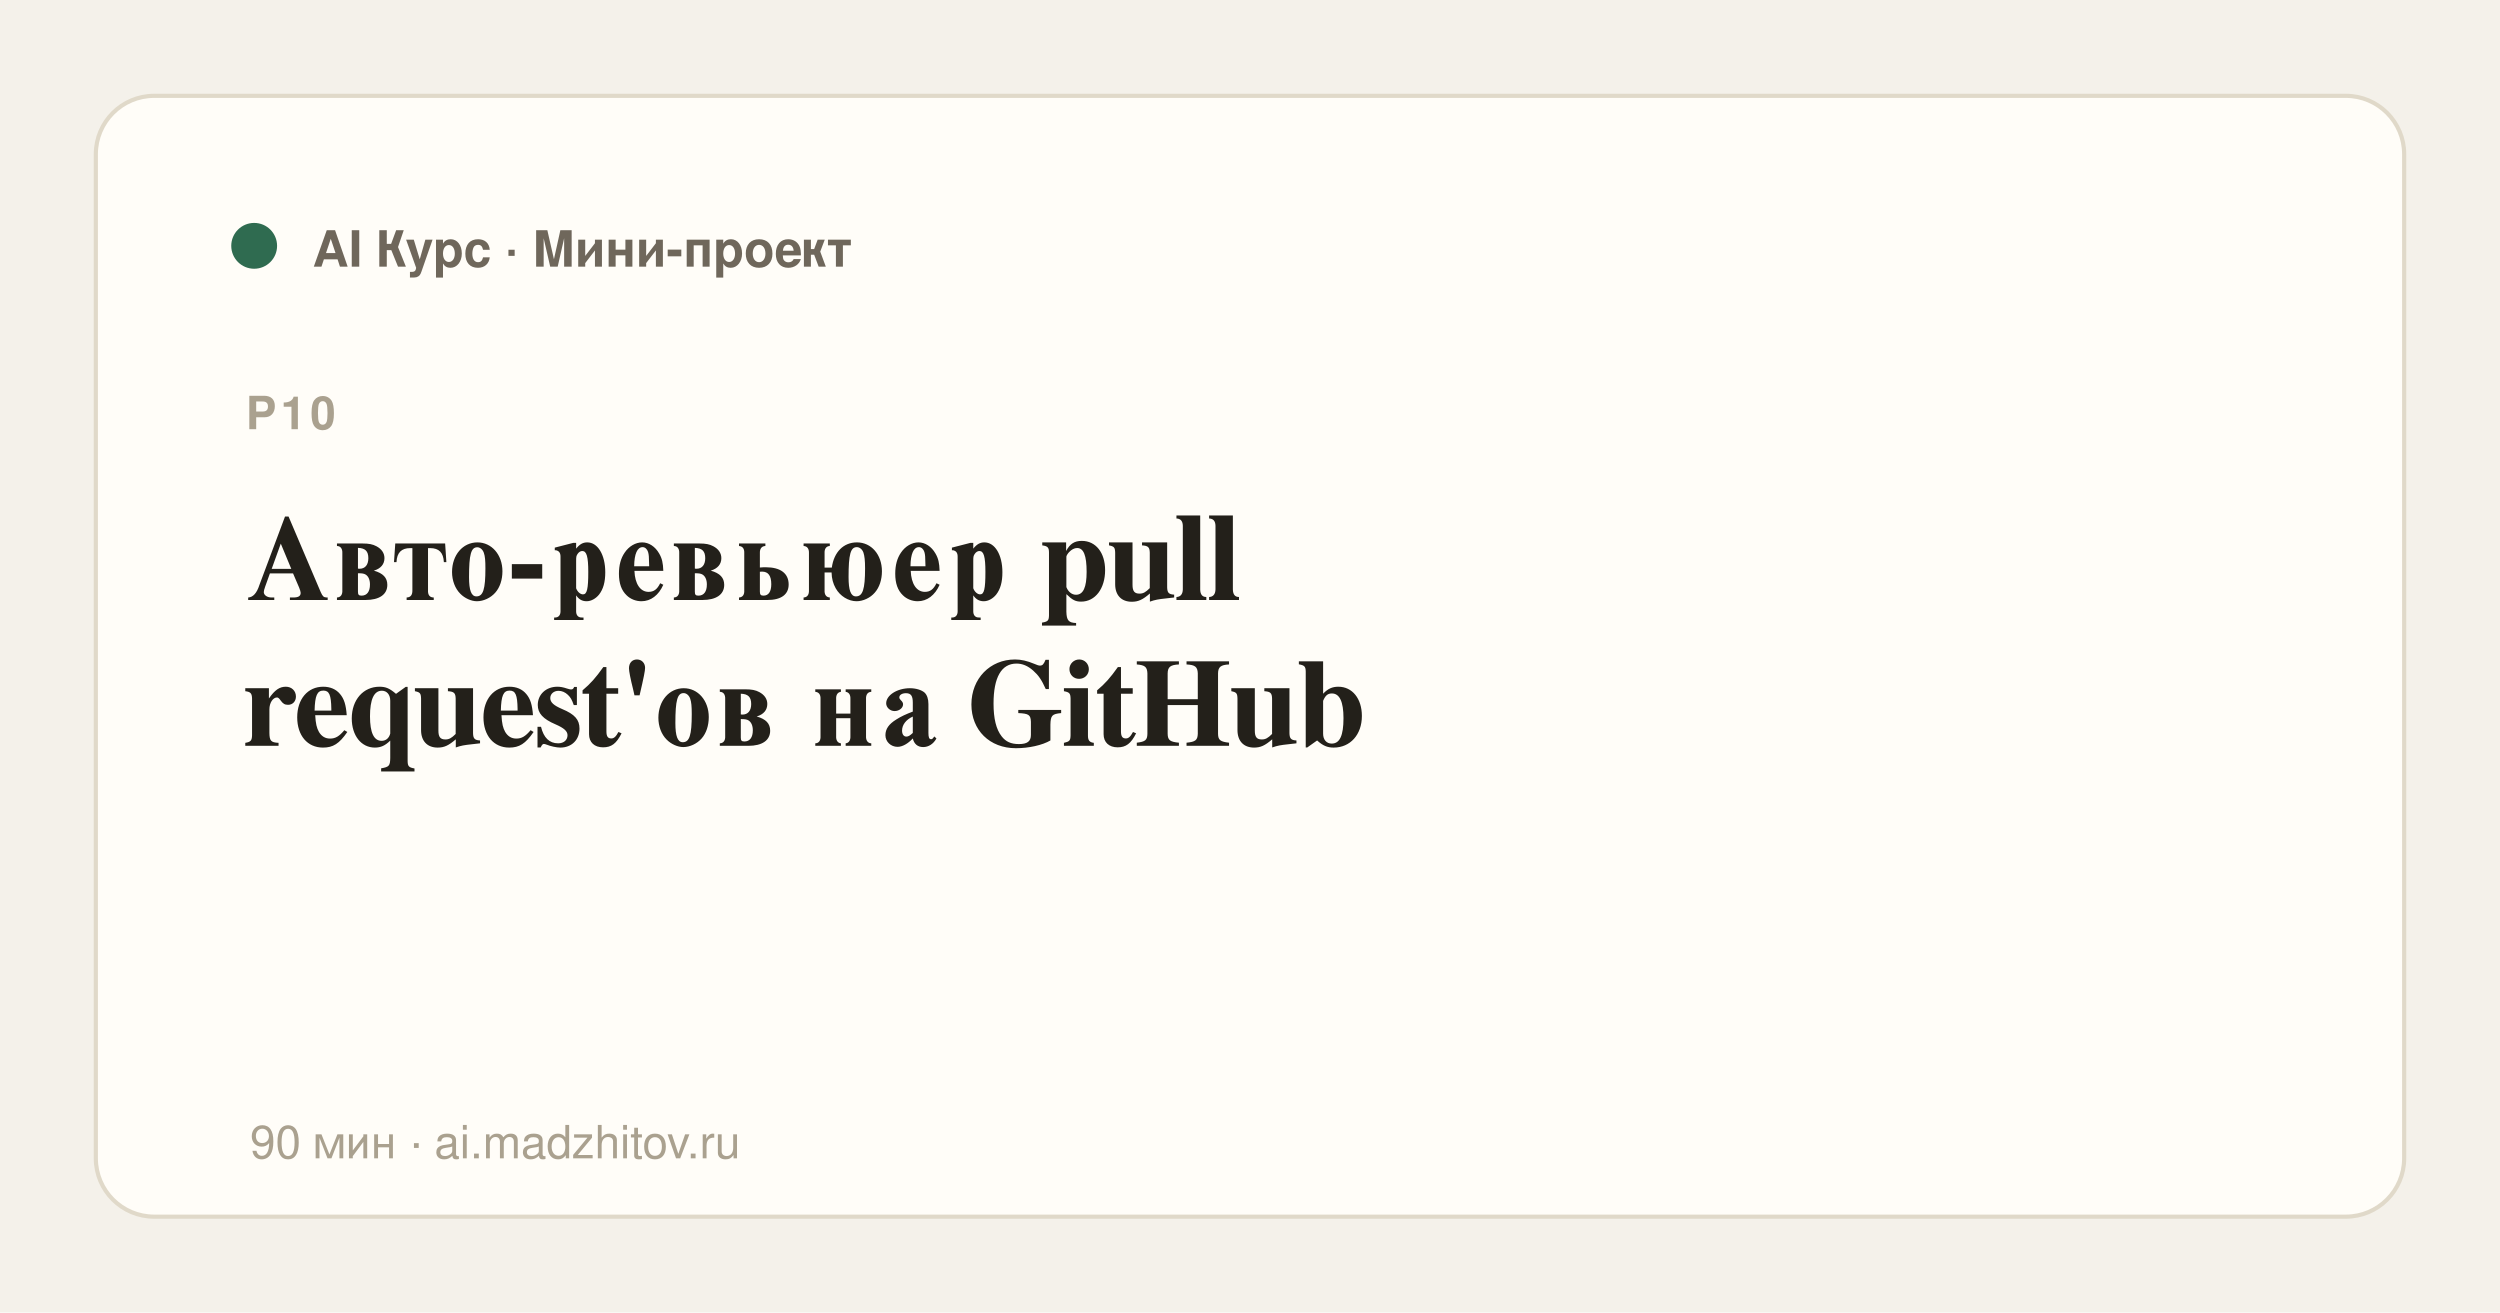
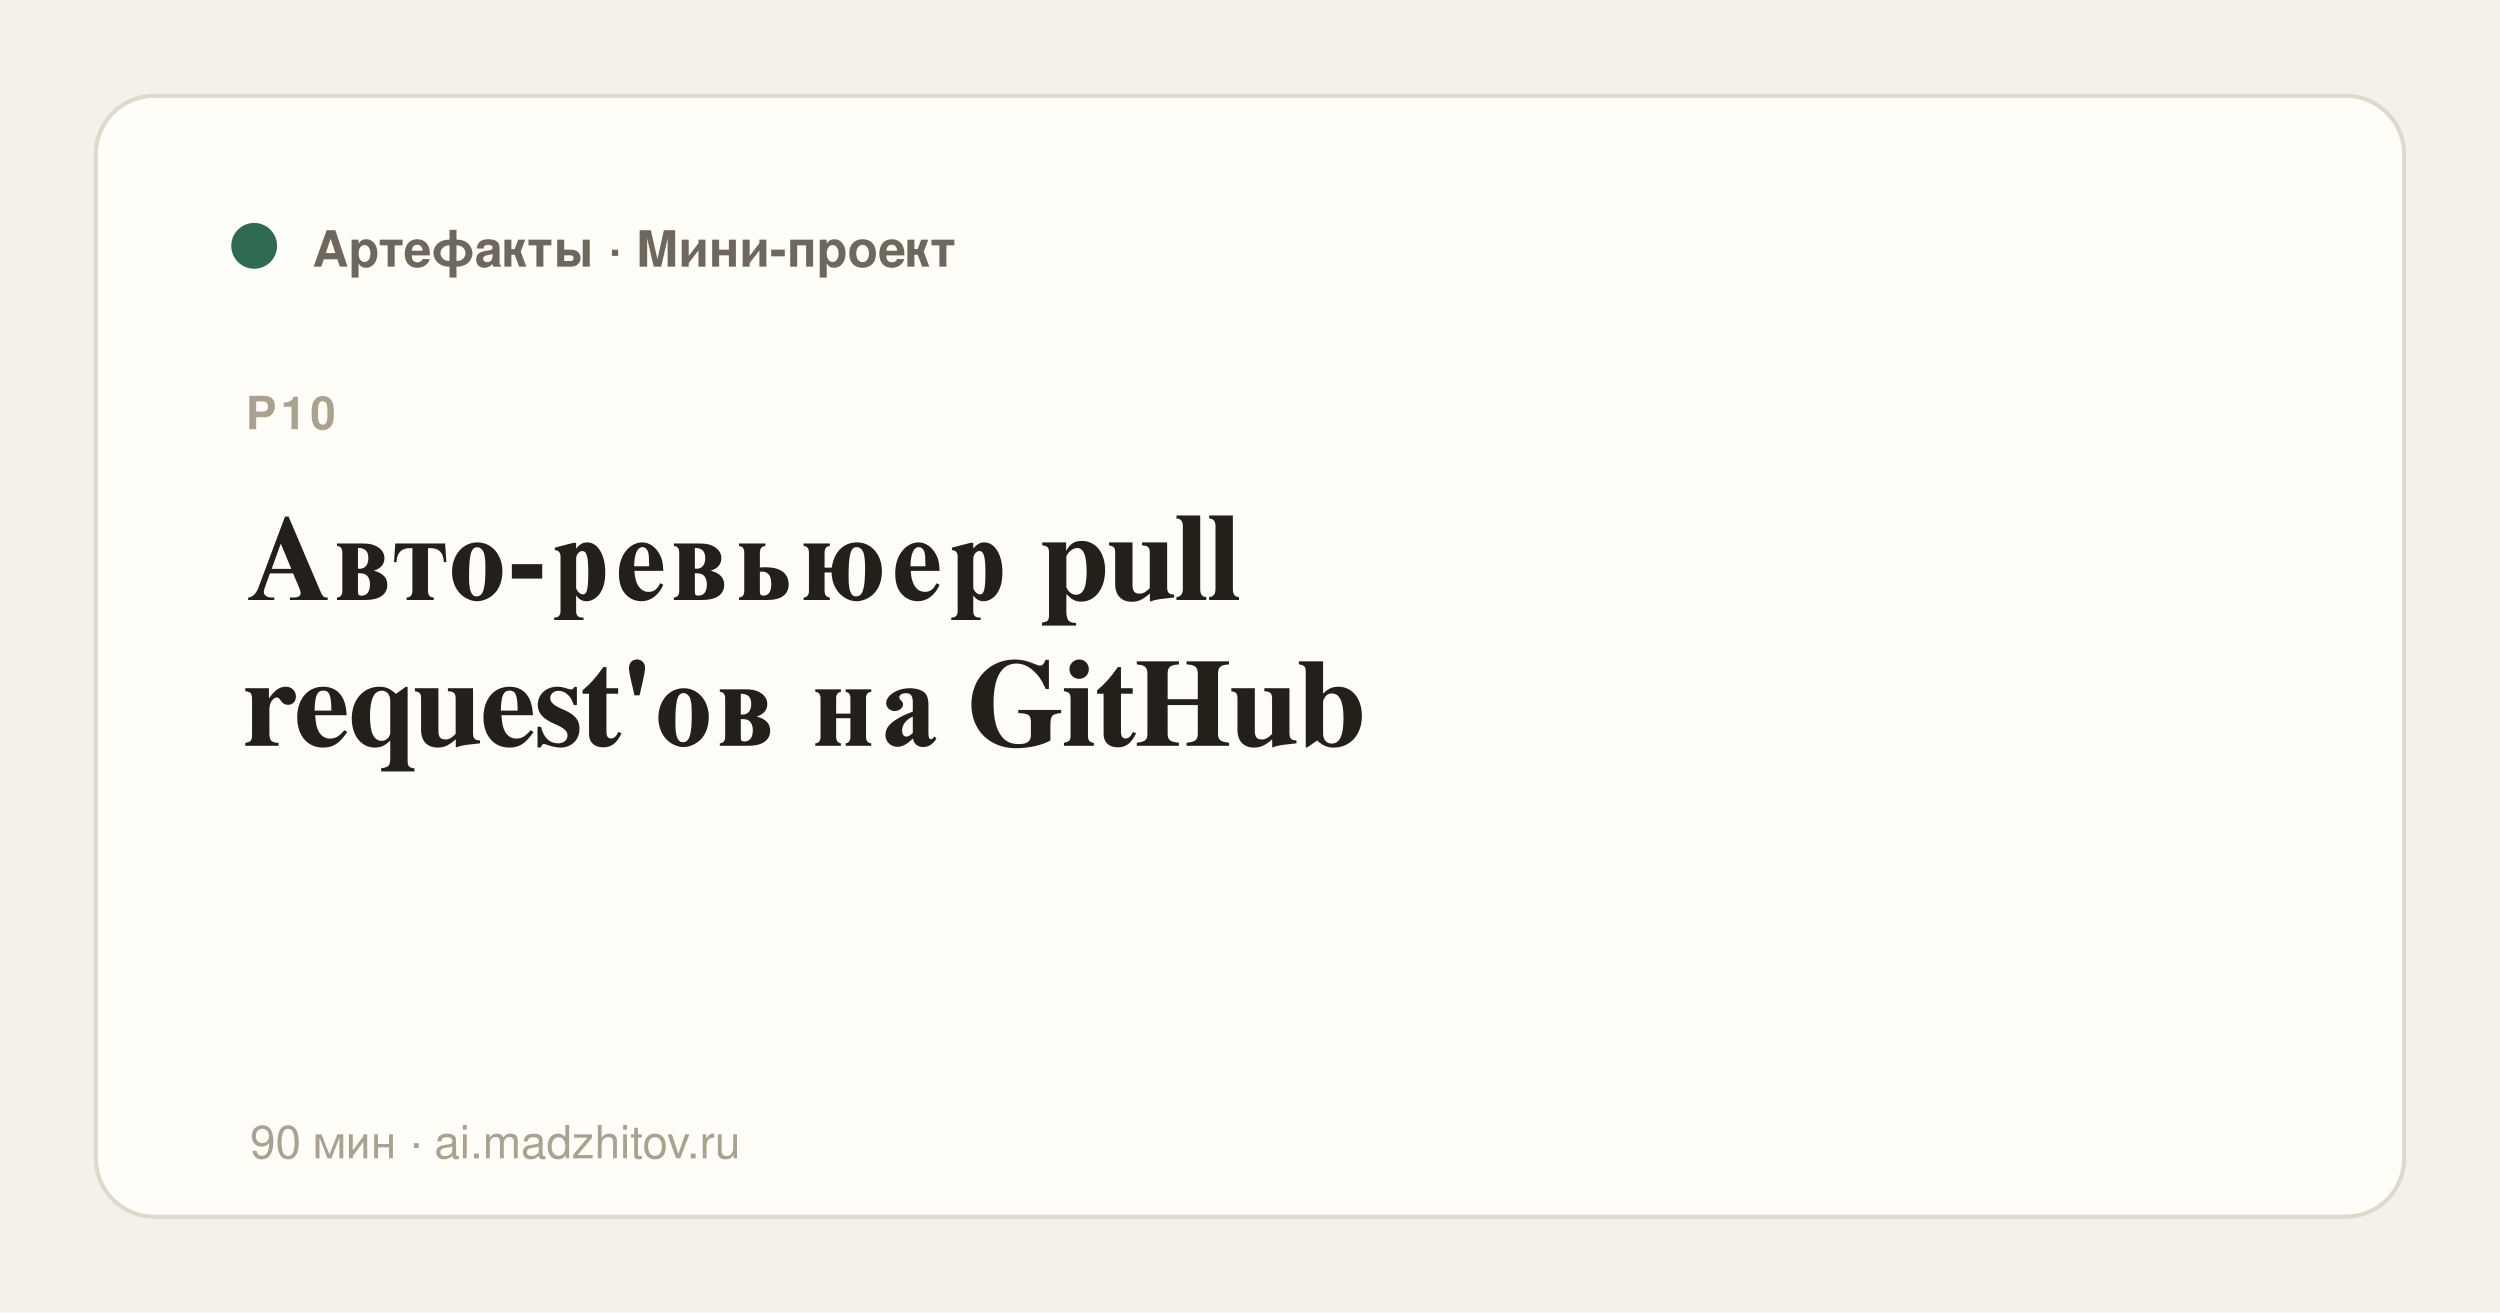
<svg xmlns="http://www.w3.org/2000/svg" width="1200" height="630" viewBox="0 0 1200 630">
  <rect width="1200" height="630" fill="#f4f1ea" />
  <rect x="46" y="46" width="1108" height="538" rx="28" fill="#fffdf8" stroke="#e0d9c9" stroke-width="2" />
  <circle cx="122" cy="118" r="11" fill="#2f6b50" />
-   <text x="150" y="128" fill="#6f675b" font-family="Helvetica, Arial, sans-serif" font-size="24" font-weight="600">AI Курс · Мини-проект</text>
+   <text x="150" y="128" fill="#6f675b" font-family="Helvetica, Arial, sans-serif" font-size="24" font-weight="600">Артефакты · Мини-проект</text>
  <text x="118" y="206" fill="#aaa18f" font-family="Helvetica, Arial, sans-serif" font-size="22" font-weight="700" letter-spacing="2">P10</text>
  <text x="116" y="288" fill="#23201a" font-family="Georgia, Times, serif" font-weight="700" font-size="60" letter-spacing="-1">Авто-ревьюер pull</text>
  <text x="116" y="358" fill="#23201a" font-family="Georgia, Times, serif" font-weight="700" font-size="60" letter-spacing="-1">request'ов на GitHub</text>
  <text x="120" y="556" fill="#aaa18f" font-family="Helvetica, Arial, sans-serif" font-size="22">90 мин · ai.madzhitov.ru</text>
</svg>
